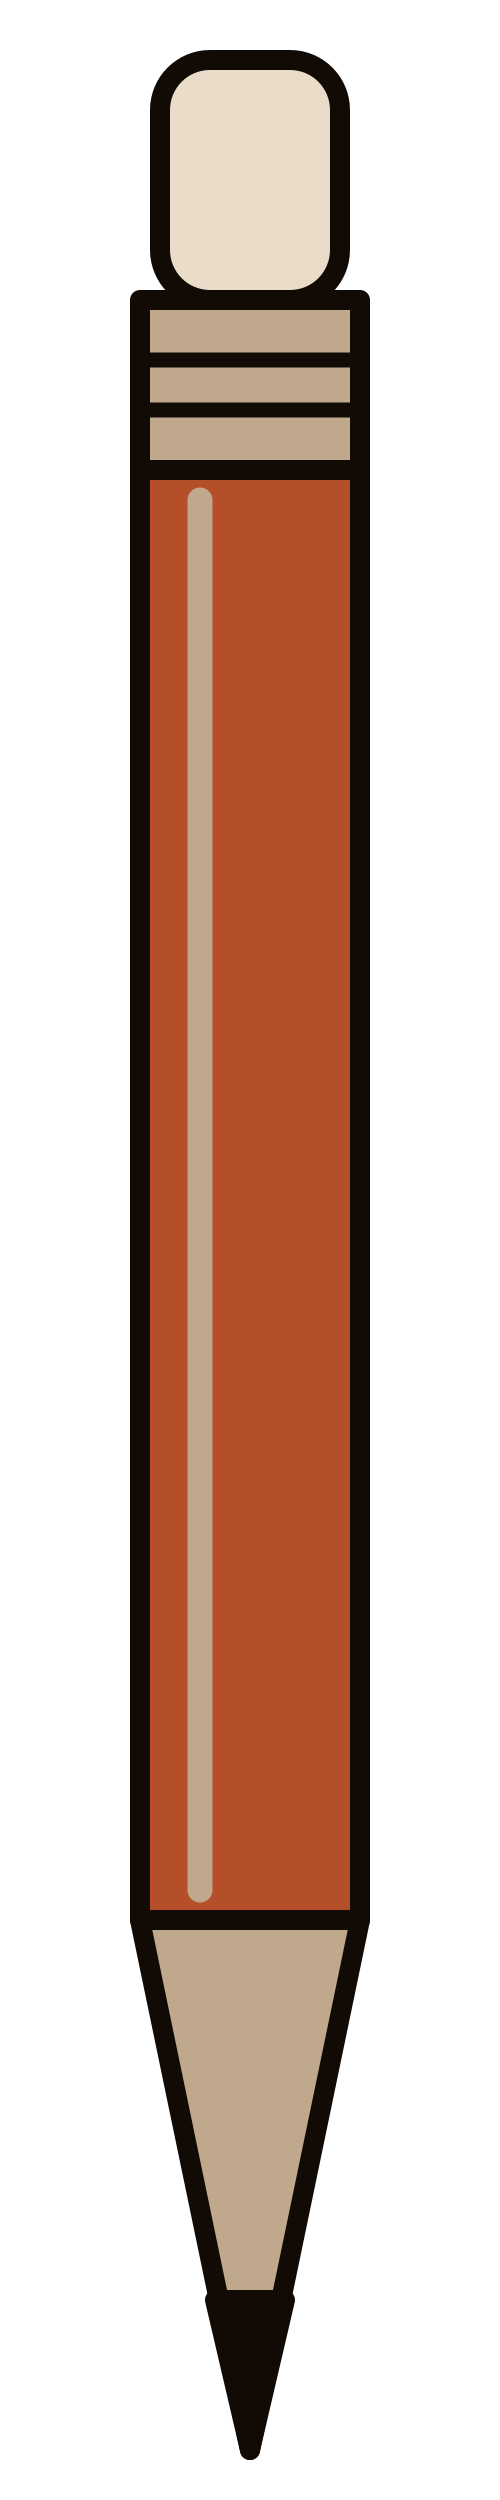
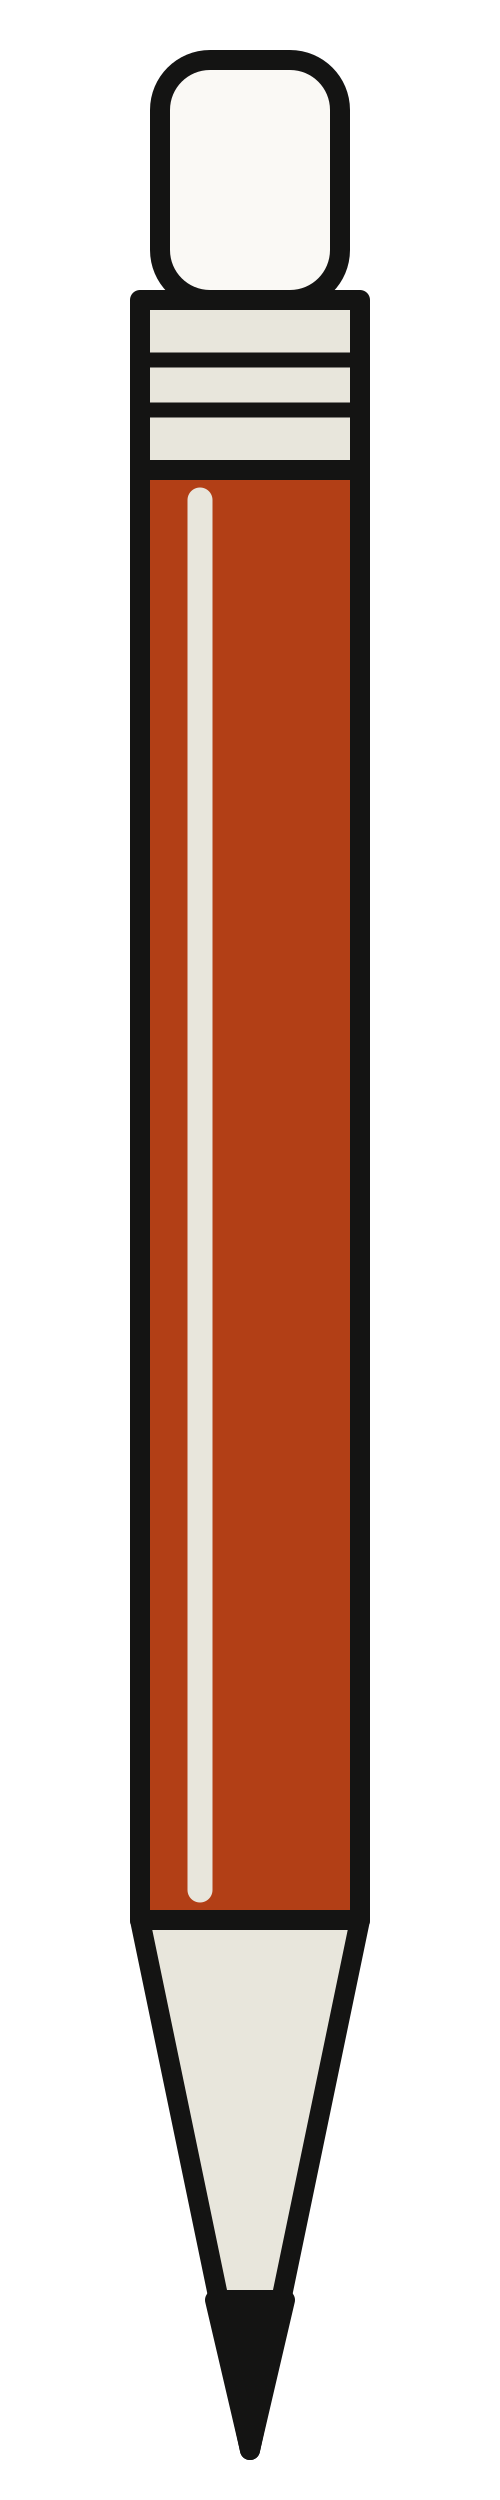
<svg xmlns="http://www.w3.org/2000/svg" viewBox="0 0 100 500" width="100" height="500">
-   <rect x="32" y="12" width="36" height="48" rx="10" fill="#E9DCC8" stroke="#110A05" stroke-width="4" stroke-linejoin="round" />
-   <rect x="28" y="60" width="44" height="34" fill="#BFA88B" stroke="#110A05" stroke-width="4" stroke-linejoin="round" />
-   <path d="M28 72H72M28 82H72" fill="none" stroke="#110A05" stroke-width="3" />
-   <rect x="28" y="94" width="44" height="290" fill="#B44F29" stroke="#110A05" stroke-width="4" stroke-linejoin="round" />
-   <path d="M40 100V378" fill="none" stroke="#BFA88B" stroke-width="5" stroke-linecap="round" />
-   <path d="M28 384H72L50 490Z" fill="#BFA88B" stroke="#110A05" stroke-width="4" stroke-linejoin="round" />
-   <path d="M43 460H57L50 490Z" fill="#110A05" stroke="#110A05" stroke-width="4" stroke-linejoin="round" />
+   <rect x="32" y="12" width="36" height="48" rx="10" fill="#FAF9F5" stroke="#141413" stroke-width="4" stroke-linejoin="round" />
+   <rect x="28" y="60" width="44" height="34" fill="#E8E6DC" stroke="#141413" stroke-width="4" stroke-linejoin="round" />
+   <path d="M28 72H72M28 82H72" fill="none" stroke="#141413" stroke-width="3" />
+   <rect x="28" y="94" width="44" height="290" fill="#B23F16" stroke="#141413" stroke-width="4" stroke-linejoin="round" />
+   <path d="M40 100V378" fill="none" stroke="#E8E6DC" stroke-width="5" stroke-linecap="round" />
+   <path d="M28 384H72L50 490Z" fill="#E8E6DC" stroke="#141413" stroke-width="4" stroke-linejoin="round" />
+   <path d="M43 460H57L50 490Z" fill="#141413" stroke="#141413" stroke-width="4" stroke-linejoin="round" />
</svg>
